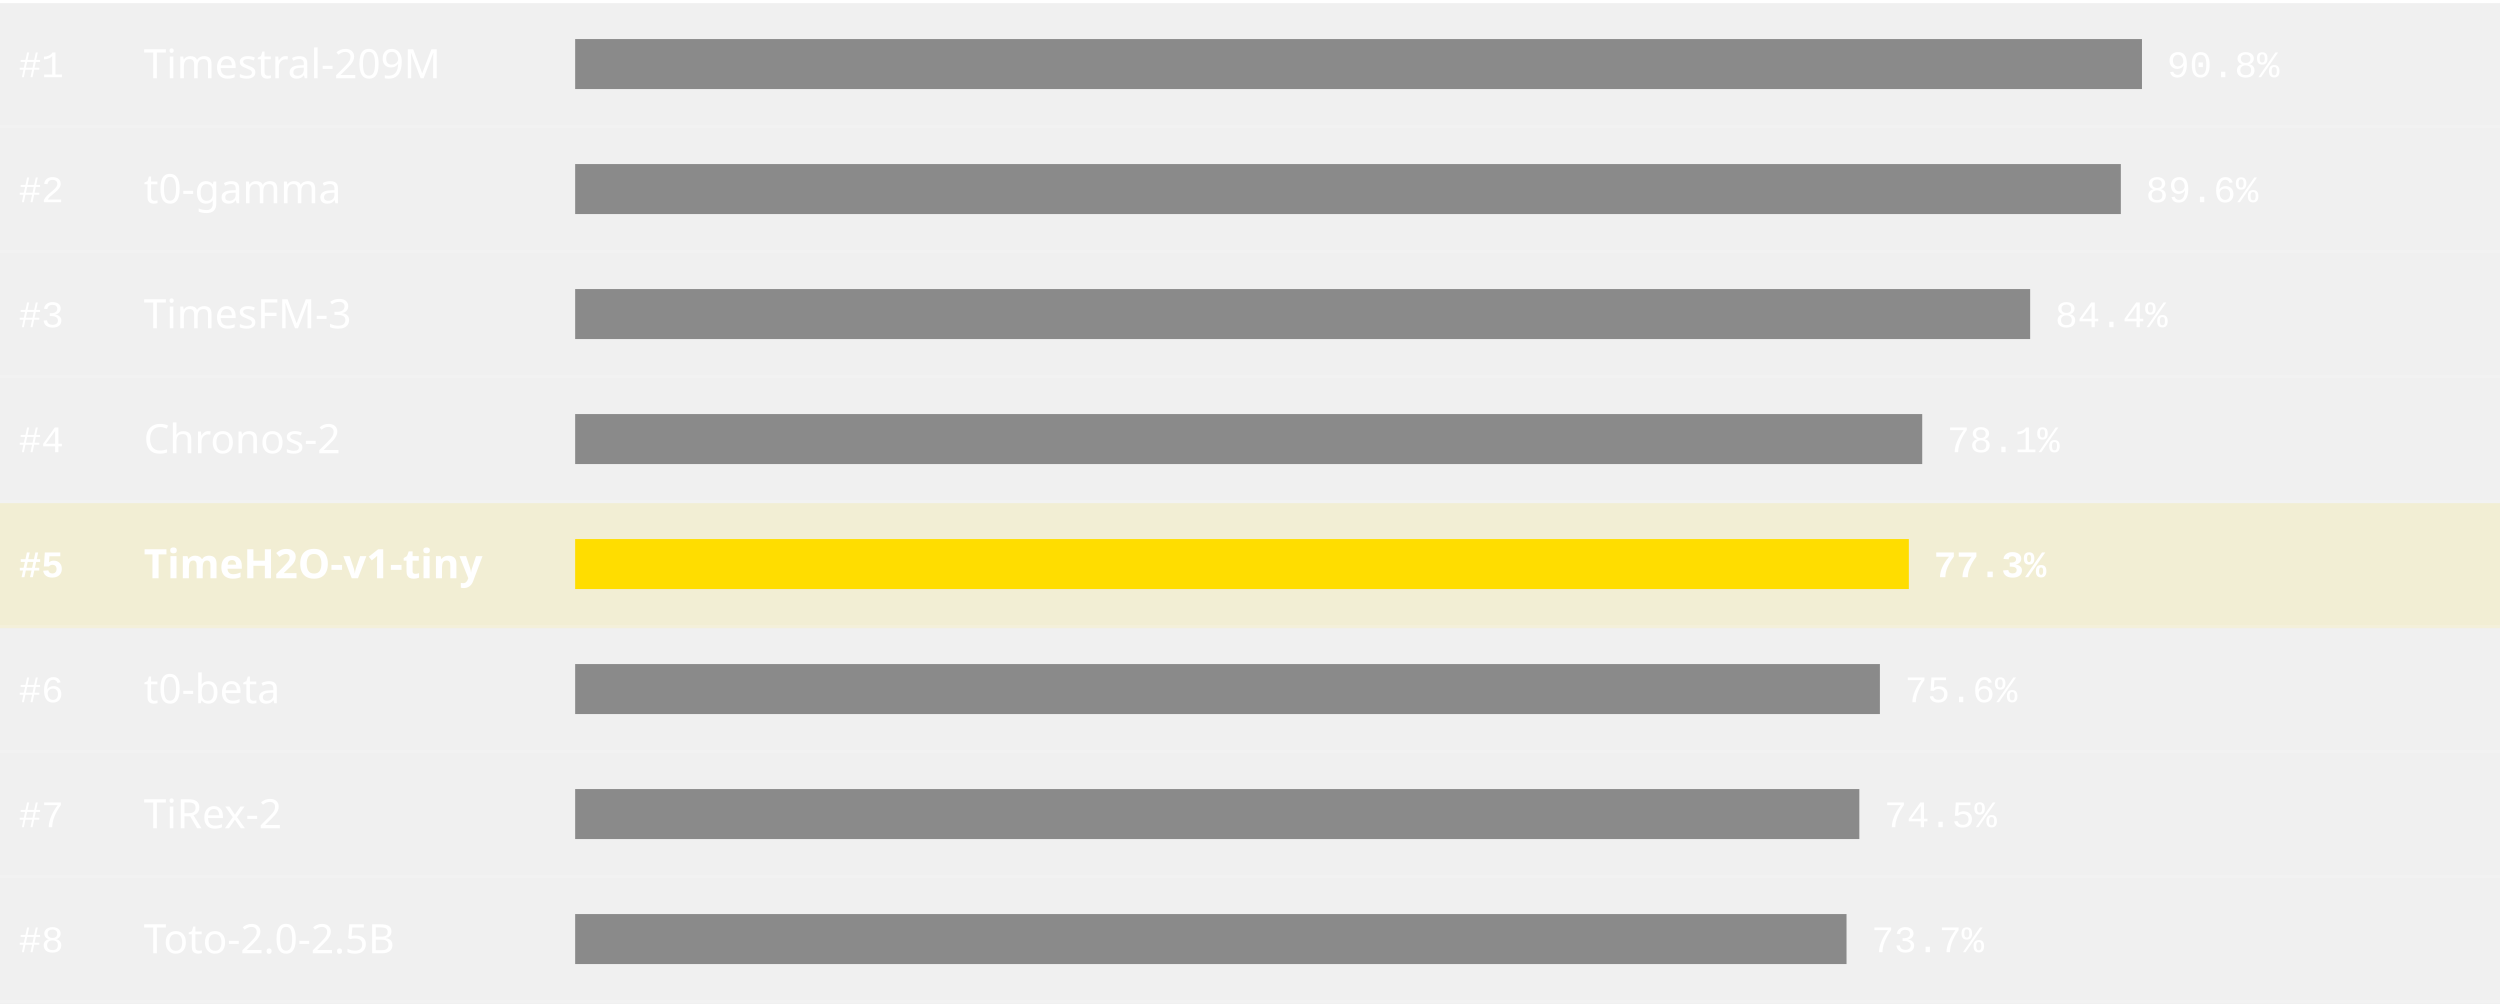
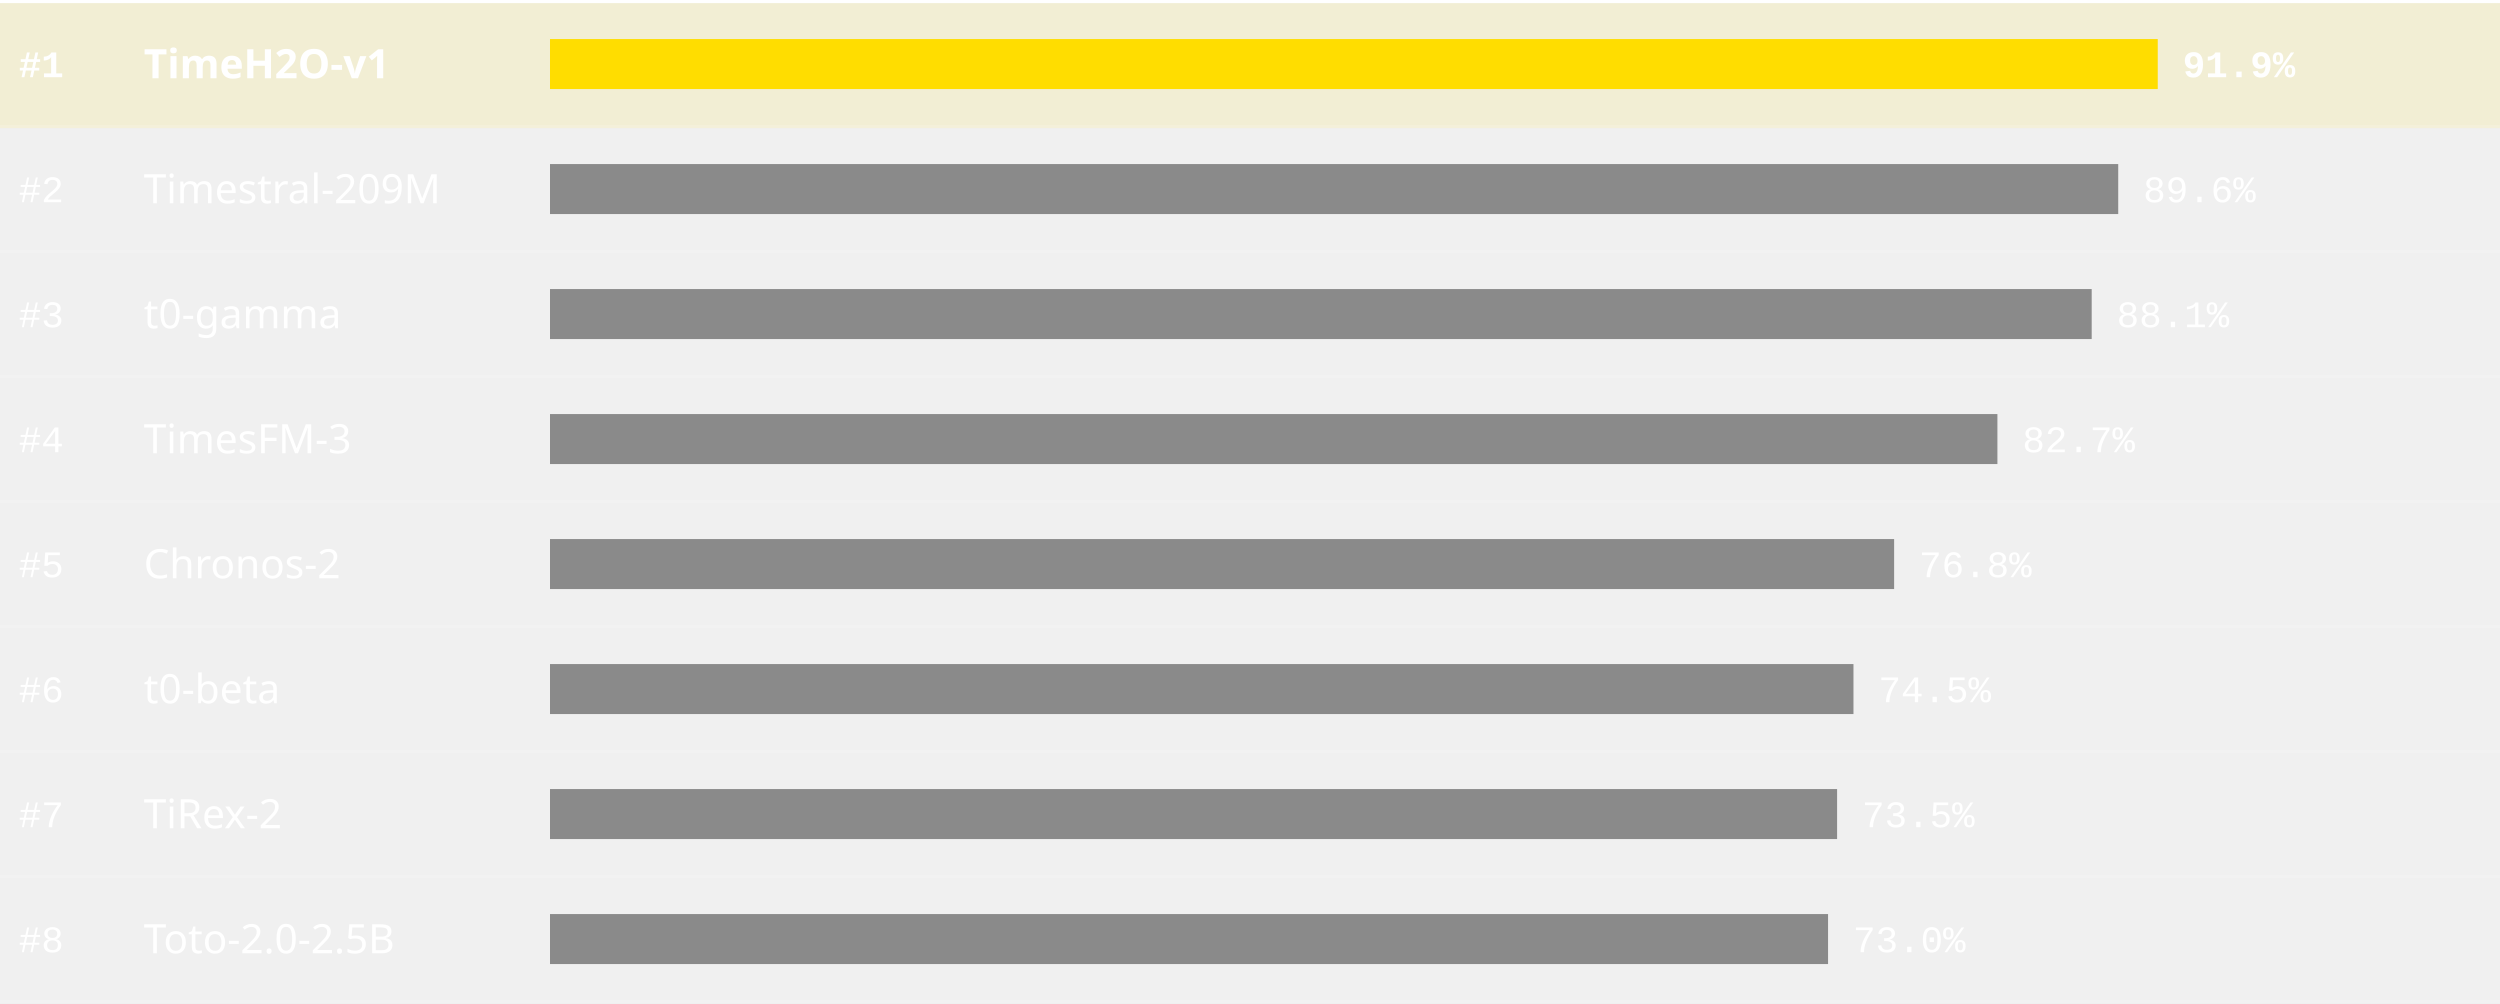
<svg xmlns="http://www.w3.org/2000/svg" width="800" height="321" viewBox="0 0 800 321">
  <style>text{font-family:-apple-system, BlinkMacSystemFont, "Segoe UI", "Noto Sans", Helvetica, Arial, sans-serif;font-size:13px;fill:#FFFFFF}.rank,.value,.comp,.lat,.cost{font-family:ui-monospace, SFMono-Regular, "SF Mono", Menlo, Consolas, "Liberation Mono", monospace;font-size:12px}.sub,.head{font-family:ui-monospace, SFMono-Regular, "SF Mono", Menlo, Consolas, "Liberation Mono", monospace;font-size:10px;fill:rgba(255, 255, 255, .78)}.head{letter-spacing:1px}.head.on{fill:#FFFFFF}text.h2o{font-weight:600}.gap{font-size:16px;fill:rgba(255, 255, 255, .70)}.band{fill:rgba(255, 221, 0, .12)}.bar,.dot,.hatch{fill:#8A8A8A}.bar.h2o,.dot.h2o{fill:#FFDD00}.dot.h2o{stroke:#FFFFFF;stroke-width:2}.bar.ref{fill:url(#hatch)}.rule,.track{fill:rgba(255, 255, 255, .14)}.top{fill:#FFFFFF}</style>
  <rect class="top" x="0" y="0" width="800" height="1" />
-   <g class="row">
-     <text class="rank" x="6" y="24.7" data-src="fev-bench/default-view/timestral-209m#rank">#1</text>
-     <text class="name" x="46" y="25.05" data-src="fev-bench/default-view/timestral-209m#name">Timestral-209M</text>
-     <rect class="bar" x="184.05" y="12.5" width="501.38" height="16" />
-     <text class="value" x="693.43" y="24.7" data-src="fev-bench/default-view/timestral-209m#score">90.8%</text>
+   <g class="row h2o">
+     <rect class="band" x="0" y="1" width="800" height="40" />
+     <text class="rank h2o" x="6" y="24.7" data-src="fev-bench/default-view/timeh2o-v1#rank">#1</text>
+     <text class="name h2o" x="46" y="25.05" data-src="fev-bench/default-view/timeh2o-v1#name">TimeH2O-v1</text>
+     <rect class="bar h2o" x="176" y="12.5" width="514.48" height="16" />
+     <text class="value h2o" x="698.48" y="24.7" data-src="fev-bench/default-view/timeh2o-v1#score">91.9%</text>
    <rect class="rule" x="0" y="40" width="800" height="1" />
  </g>
  <g class="row">
-     <text class="rank" x="6" y="64.7" data-src="fev-bench/default-view/t0-gamma#rank">#2</text>
-     <text class="name" x="46" y="65.05" data-src="fev-bench/default-view/t0-gamma#name">t0-gamma</text>
-     <rect class="bar" x="184.05" y="52.5" width="494.62" height="16" />
-     <text class="value" x="686.67" y="64.7" data-src="fev-bench/default-view/t0-gamma#score">89.6%</text>
+     <text class="rank" x="6" y="64.7" data-src="fev-bench/default-view/timestral-209m#rank">#2</text>
+     <text class="name" x="46" y="65.05" data-src="fev-bench/default-view/timestral-209m#name">Timestral-209M</text>
+     <rect class="bar" x="176" y="52.5" width="501.83" height="16" />
+     <text class="value" x="685.83" y="64.7" data-src="fev-bench/default-view/timestral-209m#score">89.6%</text>
    <rect class="rule" x="0" y="80" width="800" height="1" />
  </g>
  <g class="row">
-     <text class="rank" x="6" y="104.7" data-src="fev-bench/default-view/timesfm-3#rank">#3</text>
-     <text class="name" x="46" y="105.05" data-src="fev-bench/default-view/timesfm-3#name">TimesFM-3</text>
-     <rect class="bar" x="184.05" y="92.5" width="465.6" height="16" />
-     <text class="value" x="657.65" y="104.7" data-src="fev-bench/default-view/timesfm-3#score">84.4%</text>
+     <text class="rank" x="6" y="104.7" data-src="fev-bench/default-view/t0-gamma#rank">#3</text>
+     <text class="name" x="46" y="105.05" data-src="fev-bench/default-view/t0-gamma#name">t0-gamma</text>
+     <rect class="bar" x="176" y="92.5" width="493.34" height="16" />
+     <text class="value" x="677.34" y="104.7" data-src="fev-bench/default-view/t0-gamma#score">88.1%</text>
    <rect class="rule" x="0" y="120" width="800" height="1" />
  </g>
  <g class="row">
-     <text class="rank" x="6" y="144.7" data-src="fev-bench/default-view/chronos-2#rank">#4</text>
-     <text class="name" x="46" y="145.05" data-src="fev-bench/default-view/chronos-2#name">Chronos-2</text>
-     <rect class="bar" x="184.05" y="132.5" width="431.06" height="16" />
-     <text class="value" x="623.11" y="144.7" data-src="fev-bench/default-view/chronos-2#score">78.1%</text>
+     <text class="rank" x="6" y="144.7" data-src="fev-bench/default-view/timesfm-3#rank">#4</text>
+     <text class="name" x="46" y="145.05" data-src="fev-bench/default-view/timesfm-3#name">TimesFM-3</text>
+     <rect class="bar" x="176" y="132.5" width="463.17" height="16" />
+     <text class="value" x="647.17" y="144.7" data-src="fev-bench/default-view/timesfm-3#score">82.7%</text>
    <rect class="rule" x="0" y="160" width="800" height="1" />
  </g>
-   <g class="row h2o">
-     <rect class="band" x="0" y="161" width="800" height="40" />
-     <text class="rank h2o" x="6" y="184.7" data-src="fev-bench/default-view/timeh2o-v1-tiny#rank">#5</text>
-     <text class="name h2o" x="46" y="185.05" data-src="fev-bench/default-view/timeh2o-v1-tiny#name">TimeH2O-v1-tiny</text>
-     <rect class="bar h2o" x="184.05" y="172.5" width="426.78" height="16" />
-     <text class="value h2o" x="618.83" y="184.7" data-src="fev-bench/default-view/timeh2o-v1-tiny#score">77.3%</text>
+   <g class="row">
+     <text class="rank" x="6" y="184.7" data-src="fev-bench/default-view/chronos-2#rank">#5</text>
+     <text class="name" x="46" y="185.05" data-src="fev-bench/default-view/chronos-2#name">Chronos-2</text>
+     <rect class="bar" x="176" y="172.5" width="430.12" height="16" />
+     <text class="value" x="614.12" y="184.7" data-src="fev-bench/default-view/chronos-2#score">76.8%</text>
    <rect class="rule" x="0" y="200" width="800" height="1" />
  </g>
  <g class="row">
    <text class="rank" x="6" y="224.7" data-src="fev-bench/default-view/t0-beta#rank">#6</text>
    <text class="name" x="46" y="225.05" data-src="fev-bench/default-view/t0-beta#name">t0-beta</text>
-     <rect class="bar" x="184.05" y="212.5" width="417.52" height="16" />
-     <text class="value" x="609.57" y="224.7" data-src="fev-bench/default-view/t0-beta#score">75.6%</text>
+     <rect class="bar" x="176" y="212.5" width="417.11" height="16" />
+     <text class="value" x="601.11" y="224.7" data-src="fev-bench/default-view/t0-beta#score">74.5%</text>
    <rect class="rule" x="0" y="240" width="800" height="1" />
  </g>
  <g class="row">
    <text class="rank" x="6" y="264.7" data-src="fev-bench/default-view/tirex-2#rank">#7</text>
    <text class="name" x="46" y="265.05" data-src="fev-bench/default-view/tirex-2#name">TiRex-2</text>
-     <rect class="bar" x="184.05" y="252.5" width="410.94" height="16" />
-     <text class="value" x="602.99" y="264.7" data-src="fev-bench/default-view/tirex-2#score">74.5%</text>
+     <rect class="bar" x="176" y="252.5" width="411.87" height="16" />
+     <text class="value" x="595.87" y="264.7" data-src="fev-bench/default-view/tirex-2#score">73.5%</text>
    <rect class="rule" x="0" y="280" width="800" height="1" />
  </g>
  <g class="row">
    <text class="rank" x="6" y="304.7" data-src="fev-bench/default-view/toto-2_0-2_5b#rank">#8</text>
    <text class="name" x="46" y="305.05" data-src="fev-bench/default-view/toto-2_0-2_5b#name">Toto-2.0-2.5B</text>
-     <rect class="bar" x="184.05" y="292.5" width="406.84" height="16" />
-     <text class="value" x="598.89" y="304.7" data-src="fev-bench/default-view/toto-2_0-2_5b#score">73.7%</text>
+     <rect class="bar" x="176" y="292.5" width="408.98" height="16" />
+     <text class="value" x="592.98" y="304.7" data-src="fev-bench/default-view/toto-2_0-2_5b#score">73.0%</text>
    <rect class="rule" x="0" y="320" width="800" height="1" />
  </g>
</svg>
